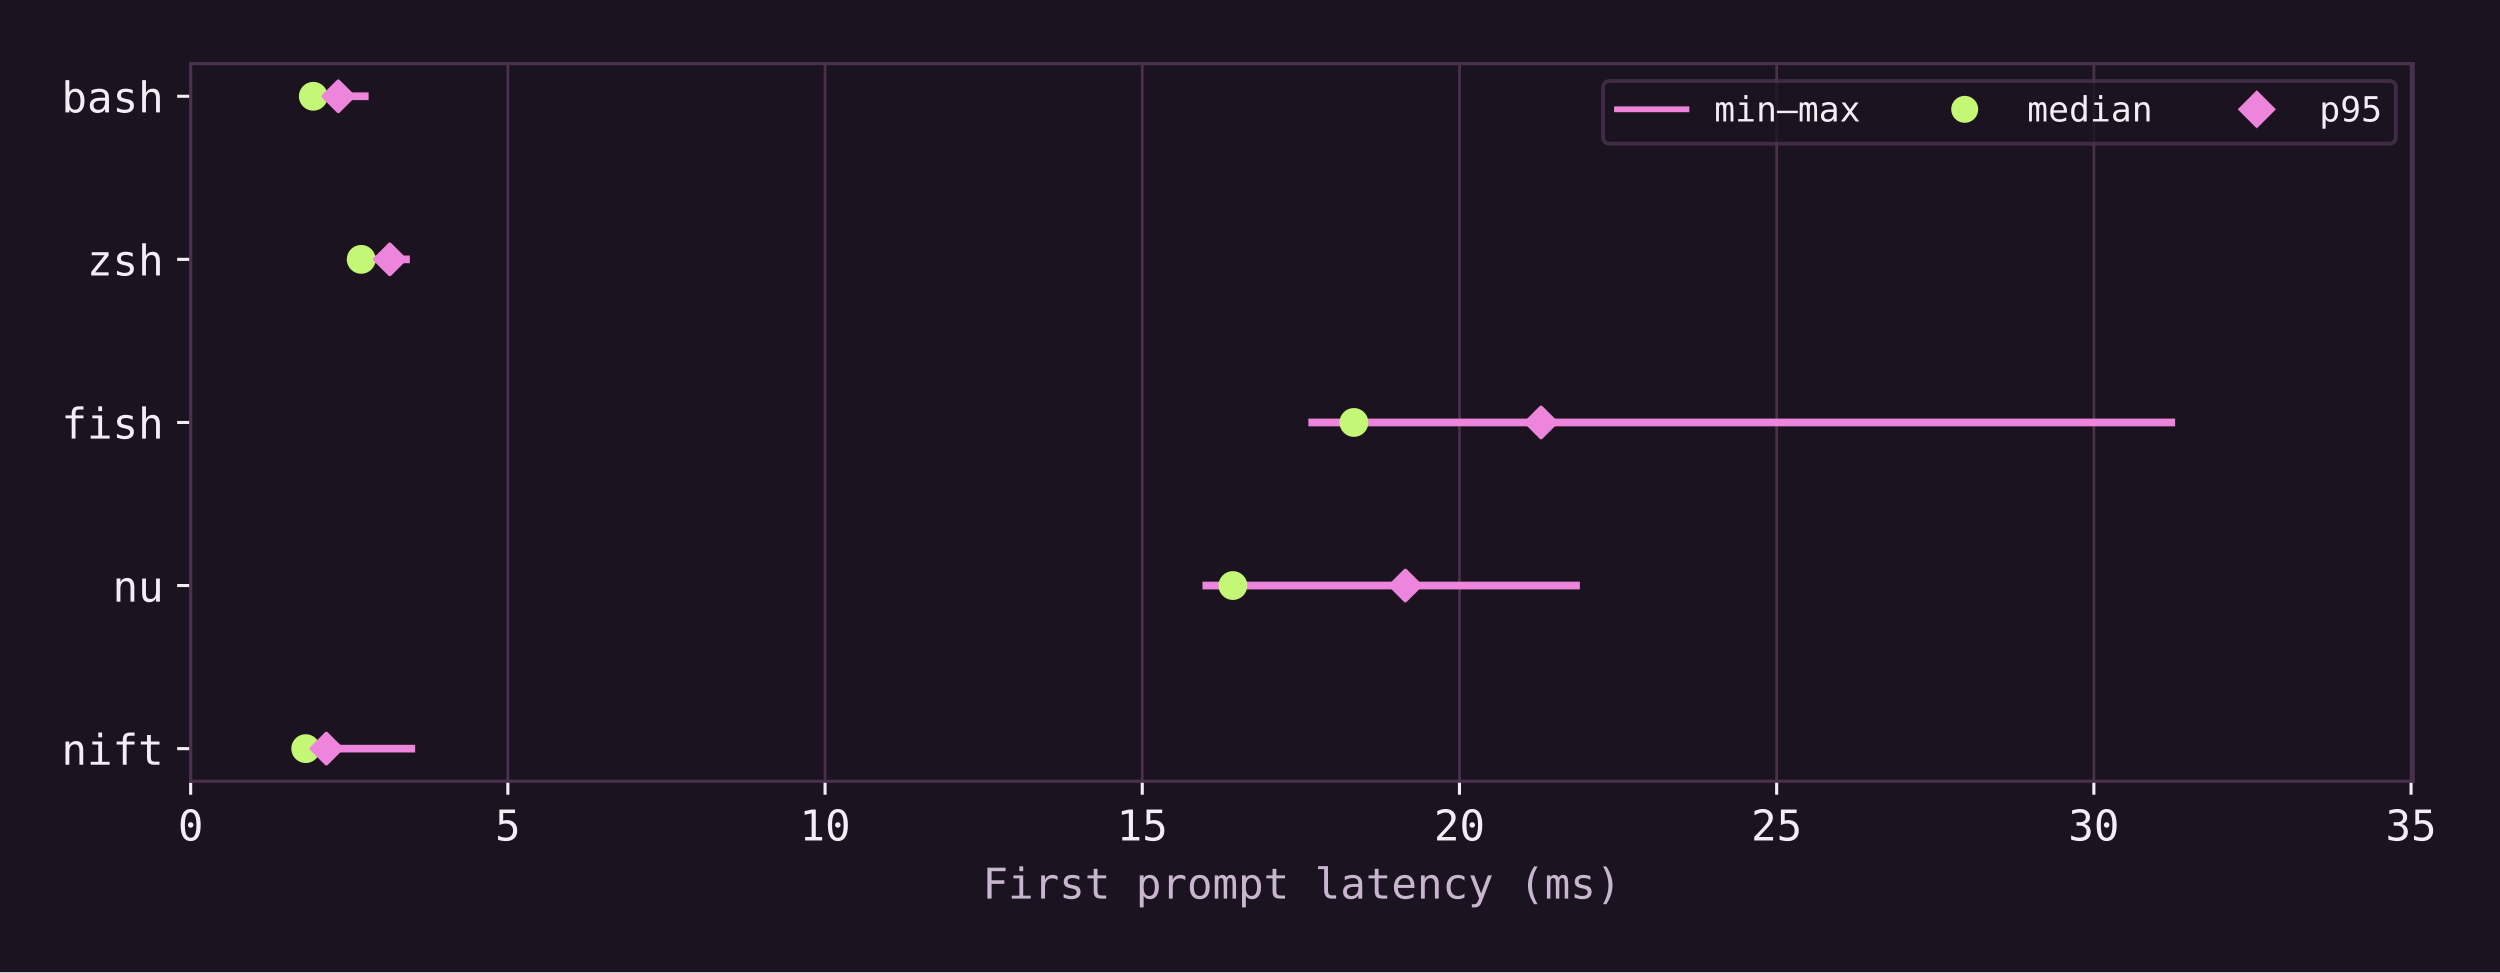
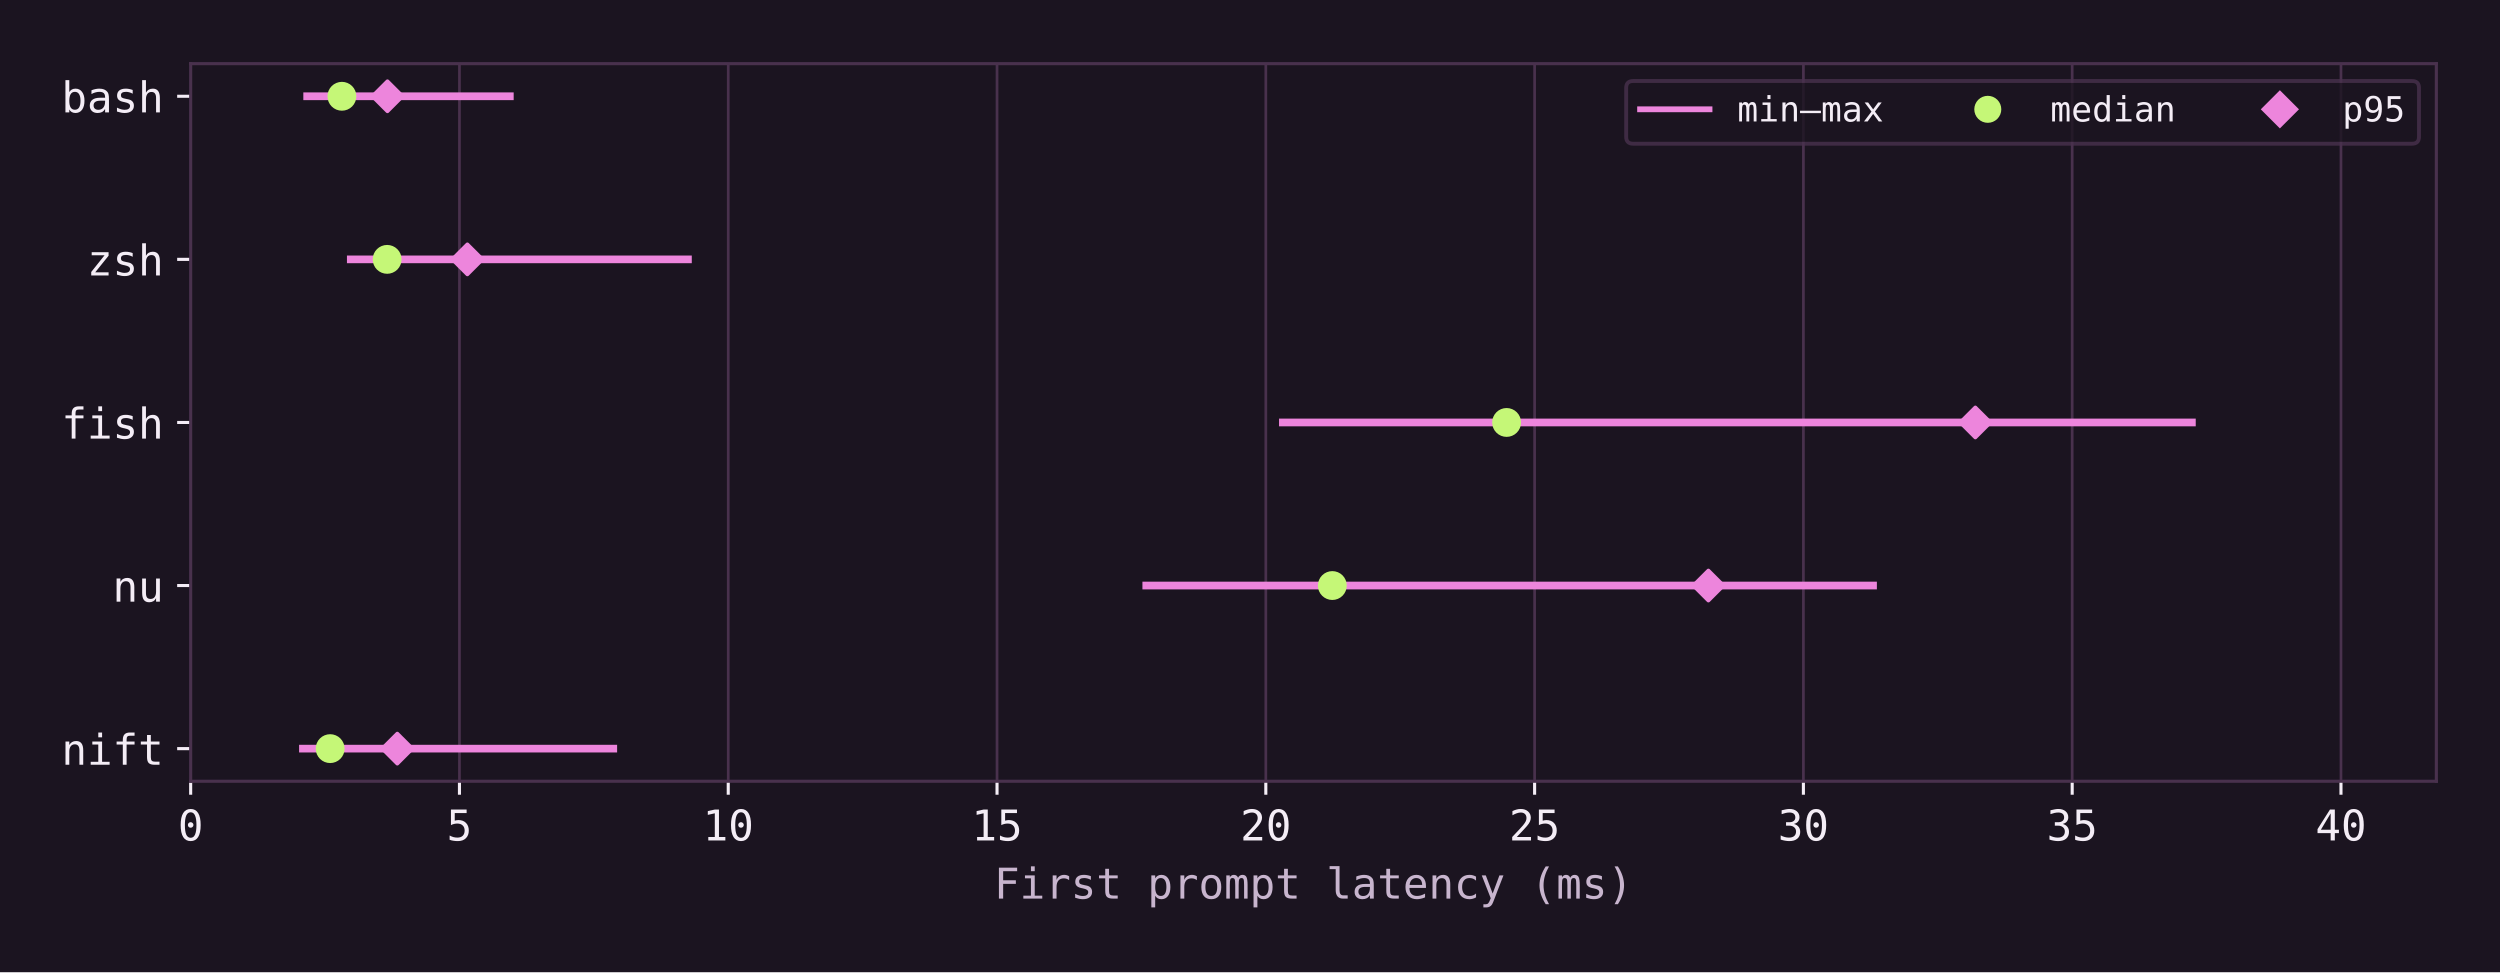
<svg xmlns="http://www.w3.org/2000/svg" xmlns:xlink="http://www.w3.org/1999/xlink" width="648pt" height="252pt" viewBox="0 0 648 252" version="1.1">
  <defs>
    <style type="text/css">*{stroke-linejoin: round; stroke-linecap: butt}</style>
  </defs>
  <g id="figure_1">
    <g id="patch_1">
      <path d="M 0 252  L 648 252  L 648 0  L 0 0  z " style="fill: #1b1420" />
    </g>
    <g id="axes_1">
      <g id="patch_2">
-         <path d="M 49.42 202.5  L 625.516 202.5  L 625.516 16.5  L 49.42 16.5  z " style="fill: #1b1420" />
+         <path d="M 49.42 202.5  L 631.5 202.5  L 631.5 16.5  L 49.42 16.5  z " style="fill: #1b1420" />
      </g>
      <g id="matplotlib.axis_1">
        <g id="xtick_1">
          <g id="line2d_1">
-             <path d="M 49.42 202.5  L 49.42 16.5  " clip-path="url(#pf5e529ecfb)" style="fill: none; stroke: #49314d; stroke-width: 0.7; stroke-linecap: square" />
+             <path d="M 49.42 202.5  L 49.42 16.5  " clip-path="url(#p324d9fcf0c)" style="fill: none; stroke: #49314d; stroke-width: 0.7; stroke-linecap: square" />
          </g>
          <g id="line2d_2">
            <defs>
              <path id="m17a246e4b5" d="M 0 0  L 0 3.5  " style="stroke: #f4edf6; stroke-width: 0.8" />
            </defs>
            <g>
              <use xlink:href="#m17a246e4b5" x="49.42" y="202.5" style="fill: #f4edf6; stroke: #f4edf6; stroke-width: 0.8" />
            </g>
          </g>
          <g id="text_1">
            <text style="font-size: 11px; font-family: 'DejaVu Sans Mono', 'Bitstream Vera Sans Mono', 'Computer Modern Typewriter', 'Andale Mono', 'Nimbus Mono L', 'Courier New', 'Courier', 'Fixed', 'Terminal', monospace; text-anchor: middle; fill: #f4edf6" x="49.42" y="217.857" transform="rotate(-0 49.42 217.8574)">0</text>
          </g>
        </g>
        <g id="xtick_2">
          <g id="line2d_3">
-             <path d="M 131.638 202.5  L 131.638 16.5  " clip-path="url(#pf5e529ecfb)" style="fill: none; stroke: #49314d; stroke-width: 0.7; stroke-linecap: square" />
+             <path d="M 119.09 202.5  L 119.09 16.5  " clip-path="url(#p324d9fcf0c)" style="fill: none; stroke: #49314d; stroke-width: 0.7; stroke-linecap: square" />
          </g>
          <g id="line2d_4">
            <g>
-               <use xlink:href="#m17a246e4b5" x="131.638" y="202.5" style="fill: #f4edf6; stroke: #f4edf6; stroke-width: 0.8" />
+               <use xlink:href="#m17a246e4b5" x="119.09" y="202.5" style="fill: #f4edf6; stroke: #f4edf6; stroke-width: 0.8" />
            </g>
          </g>
          <g id="text_2">
-             <text style="font-size: 11px; font-family: 'DejaVu Sans Mono', 'Bitstream Vera Sans Mono', 'Computer Modern Typewriter', 'Andale Mono', 'Nimbus Mono L', 'Courier New', 'Courier', 'Fixed', 'Terminal', monospace; text-anchor: middle; fill: #f4edf6" x="131.638" y="217.857" transform="rotate(-0 131.6382 217.8574)">5</text>
+             <text style="font-size: 11px; font-family: 'DejaVu Sans Mono', 'Bitstream Vera Sans Mono', 'Computer Modern Typewriter', 'Andale Mono', 'Nimbus Mono L', 'Courier New', 'Courier', 'Fixed', 'Terminal', monospace; text-anchor: middle; fill: #f4edf6" x="119.09" y="217.857" transform="rotate(-0 119.0902 217.8574)">5</text>
          </g>
        </g>
        <g id="xtick_3">
          <g id="line2d_5">
-             <path d="M 213.856 202.5  L 213.856 16.5  " clip-path="url(#pf5e529ecfb)" style="fill: none; stroke: #49314d; stroke-width: 0.7; stroke-linecap: square" />
+             <path d="M 188.76 202.5  L 188.76 16.5  " clip-path="url(#p324d9fcf0c)" style="fill: none; stroke: #49314d; stroke-width: 0.7; stroke-linecap: square" />
          </g>
          <g id="line2d_6">
            <g>
-               <use xlink:href="#m17a246e4b5" x="213.856" y="202.5" style="fill: #f4edf6; stroke: #f4edf6; stroke-width: 0.8" />
+               <use xlink:href="#m17a246e4b5" x="188.76" y="202.5" style="fill: #f4edf6; stroke: #f4edf6; stroke-width: 0.8" />
            </g>
          </g>
          <g id="text_3">
-             <text style="font-size: 11px; font-family: 'DejaVu Sans Mono', 'Bitstream Vera Sans Mono', 'Computer Modern Typewriter', 'Andale Mono', 'Nimbus Mono L', 'Courier New', 'Courier', 'Fixed', 'Terminal', monospace; text-anchor: middle; fill: #f4edf6" x="213.856" y="217.857" transform="rotate(-0 213.8563 217.8574)">10</text>
+             <text style="font-size: 11px; font-family: 'DejaVu Sans Mono', 'Bitstream Vera Sans Mono', 'Computer Modern Typewriter', 'Andale Mono', 'Nimbus Mono L', 'Courier New', 'Courier', 'Fixed', 'Terminal', monospace; text-anchor: middle; fill: #f4edf6" x="188.76" y="217.857" transform="rotate(-0 188.7603 217.8574)">10</text>
          </g>
        </g>
        <g id="xtick_4">
          <g id="line2d_7">
-             <path d="M 296.074 202.5  L 296.074 16.5  " clip-path="url(#pf5e529ecfb)" style="fill: none; stroke: #49314d; stroke-width: 0.7; stroke-linecap: square" />
+             <path d="M 258.43 202.5  L 258.43 16.5  " clip-path="url(#p324d9fcf0c)" style="fill: none; stroke: #49314d; stroke-width: 0.7; stroke-linecap: square" />
          </g>
          <g id="line2d_8">
            <g>
-               <use xlink:href="#m17a246e4b5" x="296.074" y="202.5" style="fill: #f4edf6; stroke: #f4edf6; stroke-width: 0.8" />
+               <use xlink:href="#m17a246e4b5" x="258.43" y="202.5" style="fill: #f4edf6; stroke: #f4edf6; stroke-width: 0.8" />
            </g>
          </g>
          <g id="text_4">
-             <text style="font-size: 11px; font-family: 'DejaVu Sans Mono', 'Bitstream Vera Sans Mono', 'Computer Modern Typewriter', 'Andale Mono', 'Nimbus Mono L', 'Courier New', 'Courier', 'Fixed', 'Terminal', monospace; text-anchor: middle; fill: #f4edf6" x="296.074" y="217.857" transform="rotate(-0 296.0745 217.8574)">15</text>
+             <text style="font-size: 11px; font-family: 'DejaVu Sans Mono', 'Bitstream Vera Sans Mono', 'Computer Modern Typewriter', 'Andale Mono', 'Nimbus Mono L', 'Courier New', 'Courier', 'Fixed', 'Terminal', monospace; text-anchor: middle; fill: #f4edf6" x="258.43" y="217.857" transform="rotate(-0 258.4305 217.8574)">15</text>
          </g>
        </g>
        <g id="xtick_5">
          <g id="line2d_9">
-             <path d="M 378.293 202.5  L 378.293 16.5  " clip-path="url(#pf5e529ecfb)" style="fill: none; stroke: #49314d; stroke-width: 0.7; stroke-linecap: square" />
+             <path d="M 328.101 202.5  L 328.101 16.5  " clip-path="url(#p324d9fcf0c)" style="fill: none; stroke: #49314d; stroke-width: 0.7; stroke-linecap: square" />
          </g>
          <g id="line2d_10">
            <g>
-               <use xlink:href="#m17a246e4b5" x="378.293" y="202.5" style="fill: #f4edf6; stroke: #f4edf6; stroke-width: 0.8" />
+               <use xlink:href="#m17a246e4b5" x="328.101" y="202.5" style="fill: #f4edf6; stroke: #f4edf6; stroke-width: 0.8" />
            </g>
          </g>
          <g id="text_5">
-             <text style="font-size: 11px; font-family: 'DejaVu Sans Mono', 'Bitstream Vera Sans Mono', 'Computer Modern Typewriter', 'Andale Mono', 'Nimbus Mono L', 'Courier New', 'Courier', 'Fixed', 'Terminal', monospace; text-anchor: middle; fill: #f4edf6" x="378.293" y="217.857" transform="rotate(-0 378.2926 217.8574)">20</text>
+             <text style="font-size: 11px; font-family: 'DejaVu Sans Mono', 'Bitstream Vera Sans Mono', 'Computer Modern Typewriter', 'Andale Mono', 'Nimbus Mono L', 'Courier New', 'Courier', 'Fixed', 'Terminal', monospace; text-anchor: middle; fill: #f4edf6" x="328.101" y="217.857" transform="rotate(-0 328.1006 217.8574)">20</text>
          </g>
        </g>
        <g id="xtick_6">
          <g id="line2d_11">
-             <path d="M 460.511 202.5  L 460.511 16.5  " clip-path="url(#pf5e529ecfb)" style="fill: none; stroke: #49314d; stroke-width: 0.7; stroke-linecap: square" />
+             <path d="M 397.771 202.5  L 397.771 16.5  " clip-path="url(#p324d9fcf0c)" style="fill: none; stroke: #49314d; stroke-width: 0.7; stroke-linecap: square" />
          </g>
          <g id="line2d_12">
            <g>
-               <use xlink:href="#m17a246e4b5" x="460.511" y="202.5" style="fill: #f4edf6; stroke: #f4edf6; stroke-width: 0.8" />
+               <use xlink:href="#m17a246e4b5" x="397.771" y="202.5" style="fill: #f4edf6; stroke: #f4edf6; stroke-width: 0.8" />
            </g>
          </g>
          <g id="text_6">
-             <text style="font-size: 11px; font-family: 'DejaVu Sans Mono', 'Bitstream Vera Sans Mono', 'Computer Modern Typewriter', 'Andale Mono', 'Nimbus Mono L', 'Courier New', 'Courier', 'Fixed', 'Terminal', monospace; text-anchor: middle; fill: #f4edf6" x="460.511" y="217.857" transform="rotate(-0 460.5108 217.8574)">25</text>
+             <text style="font-size: 11px; font-family: 'DejaVu Sans Mono', 'Bitstream Vera Sans Mono', 'Computer Modern Typewriter', 'Andale Mono', 'Nimbus Mono L', 'Courier New', 'Courier', 'Fixed', 'Terminal', monospace; text-anchor: middle; fill: #f4edf6" x="397.771" y="217.857" transform="rotate(-0 397.7708 217.8574)">25</text>
          </g>
        </g>
        <g id="xtick_7">
          <g id="line2d_13">
-             <path d="M 542.729 202.5  L 542.729 16.5  " clip-path="url(#pf5e529ecfb)" style="fill: none; stroke: #49314d; stroke-width: 0.7; stroke-linecap: square" />
+             <path d="M 467.441 202.5  L 467.441 16.5  " clip-path="url(#p324d9fcf0c)" style="fill: none; stroke: #49314d; stroke-width: 0.7; stroke-linecap: square" />
          </g>
          <g id="line2d_14">
            <g>
-               <use xlink:href="#m17a246e4b5" x="542.729" y="202.5" style="fill: #f4edf6; stroke: #f4edf6; stroke-width: 0.8" />
+               <use xlink:href="#m17a246e4b5" x="467.441" y="202.5" style="fill: #f4edf6; stroke: #f4edf6; stroke-width: 0.8" />
            </g>
          </g>
          <g id="text_7">
-             <text style="font-size: 11px; font-family: 'DejaVu Sans Mono', 'Bitstream Vera Sans Mono', 'Computer Modern Typewriter', 'Andale Mono', 'Nimbus Mono L', 'Courier New', 'Courier', 'Fixed', 'Terminal', monospace; text-anchor: middle; fill: #f4edf6" x="542.729" y="217.857" transform="rotate(-0 542.7289 217.8574)">30</text>
+             <text style="font-size: 11px; font-family: 'DejaVu Sans Mono', 'Bitstream Vera Sans Mono', 'Computer Modern Typewriter', 'Andale Mono', 'Nimbus Mono L', 'Courier New', 'Courier', 'Fixed', 'Terminal', monospace; text-anchor: middle; fill: #f4edf6" x="467.441" y="217.857" transform="rotate(-0 467.441 217.8574)">30</text>
          </g>
        </g>
        <g id="xtick_8">
          <g id="line2d_15">
-             <path d="M 624.947 202.5  L 624.947 16.5  " clip-path="url(#pf5e529ecfb)" style="fill: none; stroke: #49314d; stroke-width: 0.7; stroke-linecap: square" />
+             <path d="M 537.111 202.5  L 537.111 16.5  " clip-path="url(#p324d9fcf0c)" style="fill: none; stroke: #49314d; stroke-width: 0.7; stroke-linecap: square" />
          </g>
          <g id="line2d_16">
            <g>
-               <use xlink:href="#m17a246e4b5" x="624.947" y="202.5" style="fill: #f4edf6; stroke: #f4edf6; stroke-width: 0.8" />
+               <use xlink:href="#m17a246e4b5" x="537.111" y="202.5" style="fill: #f4edf6; stroke: #f4edf6; stroke-width: 0.8" />
            </g>
          </g>
          <g id="text_8">
-             <text style="font-size: 11px; font-family: 'DejaVu Sans Mono', 'Bitstream Vera Sans Mono', 'Computer Modern Typewriter', 'Andale Mono', 'Nimbus Mono L', 'Courier New', 'Courier', 'Fixed', 'Terminal', monospace; text-anchor: middle; fill: #f4edf6" x="624.947" y="217.857" transform="rotate(-0 624.9471 217.8574)">35</text>
-           </g>
-         </g>
-         <g id="text_9">
-           <text style="font-size: 11px; font-family: 'DejaVu Sans Mono', 'Bitstream Vera Sans Mono', 'Computer Modern Typewriter', 'Andale Mono', 'Nimbus Mono L', 'Courier New', 'Courier', 'Fixed', 'Terminal', monospace; text-anchor: middle; fill: #c8b5ce" x="337.468" y="232.917" transform="rotate(-0 337.4678 232.9167)">First prompt latency (ms)</text>
+             <text style="font-size: 11px; font-family: 'DejaVu Sans Mono', 'Bitstream Vera Sans Mono', 'Computer Modern Typewriter', 'Andale Mono', 'Nimbus Mono L', 'Courier New', 'Courier', 'Fixed', 'Terminal', monospace; text-anchor: middle; fill: #f4edf6" x="537.111" y="217.857" transform="rotate(-0 537.1111 217.8574)">35</text>
+           </g>
+         </g>
+         <g id="xtick_9">
+           <g id="line2d_17">
+             <path d="M 606.781 202.5  L 606.781 16.5  " clip-path="url(#p324d9fcf0c)" style="fill: none; stroke: #49314d; stroke-width: 0.7; stroke-linecap: square" />
+           </g>
+           <g id="line2d_18">
+             <g>
+               <use xlink:href="#m17a246e4b5" x="606.781" y="202.5" style="fill: #f4edf6; stroke: #f4edf6; stroke-width: 0.8" />
+             </g>
+           </g>
+           <g id="text_9">
+             <text style="font-size: 11px; font-family: 'DejaVu Sans Mono', 'Bitstream Vera Sans Mono', 'Computer Modern Typewriter', 'Andale Mono', 'Nimbus Mono L', 'Courier New', 'Courier', 'Fixed', 'Terminal', monospace; text-anchor: middle; fill: #f4edf6" x="606.781" y="217.857" transform="rotate(-0 606.7813 217.8574)">40</text>
+           </g>
+         </g>
+         <g id="text_10">
+           <text style="font-size: 11px; font-family: 'DejaVu Sans Mono', 'Bitstream Vera Sans Mono', 'Computer Modern Typewriter', 'Andale Mono', 'Nimbus Mono L', 'Courier New', 'Courier', 'Fixed', 'Terminal', monospace; text-anchor: middle; fill: #c8b5ce" x="340.46" y="232.917" transform="rotate(-0 340.46 232.9167)">First prompt latency (ms)</text>
        </g>
      </g>
      <g id="matplotlib.axis_2">
        <g id="ytick_1">
-           <g id="line2d_17">
+           <g id="line2d_19">
            <defs>
              <path id="m6226300c67" d="M 0 0  L -3.5 0  " style="stroke: #f4edf6; stroke-width: 0.8" />
            </defs>
            <g>
              <use xlink:href="#m6226300c67" x="49.42" y="24.955" style="fill: #f4edf6; stroke: #f4edf6; stroke-width: 0.8" />
            </g>
          </g>
-           <g id="text_10">
+           <g id="text_11">
            <text style="font-size: 11px; font-family: 'DejaVu Sans Mono', 'Bitstream Vera Sans Mono', 'Computer Modern Typewriter', 'Andale Mono', 'Nimbus Mono L', 'Courier New', 'Courier', 'Fixed', 'Terminal', monospace; text-anchor: end; fill: #f4edf6" x="42.42" y="29.134" transform="rotate(-0 42.42 29.13369)">bash</text>
          </g>
        </g>
        <g id="ytick_2">
-           <g id="line2d_18">
+           <g id="line2d_20">
            <g>
              <use xlink:href="#m6226300c67" x="49.42" y="67.227" style="fill: #f4edf6; stroke: #f4edf6; stroke-width: 0.8" />
            </g>
          </g>
-           <g id="text_11">
+           <g id="text_12">
            <text style="font-size: 11px; font-family: 'DejaVu Sans Mono', 'Bitstream Vera Sans Mono', 'Computer Modern Typewriter', 'Andale Mono', 'Nimbus Mono L', 'Courier New', 'Courier', 'Fixed', 'Terminal', monospace; text-anchor: end; fill: #f4edf6" x="42.42" y="71.406" transform="rotate(-0 42.42 71.40641)">zsh</text>
          </g>
        </g>
        <g id="ytick_3">
-           <g id="line2d_19">
+           <g id="line2d_21">
            <g>
              <use xlink:href="#m6226300c67" x="49.42" y="109.5" style="fill: #f4edf6; stroke: #f4edf6; stroke-width: 0.8" />
            </g>
          </g>
-           <g id="text_12">
+           <g id="text_13">
            <text style="font-size: 11px; font-family: 'DejaVu Sans Mono', 'Bitstream Vera Sans Mono', 'Computer Modern Typewriter', 'Andale Mono', 'Nimbus Mono L', 'Courier New', 'Courier', 'Fixed', 'Terminal', monospace; text-anchor: end; fill: #f4edf6" x="42.42" y="113.679" transform="rotate(-0 42.42 113.6791)">fish</text>
          </g>
        </g>
        <g id="ytick_4">
-           <g id="line2d_20">
+           <g id="line2d_22">
            <g>
              <use xlink:href="#m6226300c67" x="49.42" y="151.773" style="fill: #f4edf6; stroke: #f4edf6; stroke-width: 0.8" />
            </g>
          </g>
-           <g id="text_13">
+           <g id="text_14">
            <text style="font-size: 11px; font-family: 'DejaVu Sans Mono', 'Bitstream Vera Sans Mono', 'Computer Modern Typewriter', 'Andale Mono', 'Nimbus Mono L', 'Courier New', 'Courier', 'Fixed', 'Terminal', monospace; text-anchor: end; fill: #f4edf6" x="42.42" y="155.951" transform="rotate(-0 42.42 155.9514)">nu</text>
          </g>
        </g>
        <g id="ytick_5">
-           <g id="line2d_21">
+           <g id="line2d_23">
            <g>
              <use xlink:href="#m6226300c67" x="49.42" y="194.045" style="fill: #f4edf6; stroke: #f4edf6; stroke-width: 0.8" />
            </g>
          </g>
-           <g id="text_14">
+           <g id="text_15">
            <text style="font-size: 11px; font-family: 'DejaVu Sans Mono', 'Bitstream Vera Sans Mono', 'Computer Modern Typewriter', 'Andale Mono', 'Nimbus Mono L', 'Courier New', 'Courier', 'Fixed', 'Terminal', monospace; text-anchor: end; fill: #f4edf6" x="42.42" y="198.225" transform="rotate(-0 42.42 198.2246)">nift</text>
          </g>
        </g>
      </g>
      <g id="LineCollection_1">
-         <path d="M 78.593 24.955  L 95.54 24.955  " clip-path="url(#pf5e529ecfb)" style="fill: none; stroke: #ed85dc; stroke-width: 2" />
+         <path d="M 78.623 24.955  L 133.146 24.955  " clip-path="url(#p324d9fcf0c)" style="fill: none; stroke: #ed85dc; stroke-width: 2" />
      </g>
      <g id="LineCollection_2">
-         <path d="M 90.941 67.227  L 106.233 67.227  " clip-path="url(#pf5e529ecfb)" style="fill: none; stroke: #ed85dc; stroke-width: 2" />
+         <path d="M 89.928 67.227  L 179.31 67.227  " clip-path="url(#p324d9fcf0c)" style="fill: none; stroke: #ed85dc; stroke-width: 2" />
      </g>
      <g id="LineCollection_3">
-         <path d="M 339.129 109.5  L 563.791 109.5  " clip-path="url(#pf5e529ecfb)" style="fill: none; stroke: #ed85dc; stroke-width: 2" />
+         <path d="M 331.525 109.5  L 569.134 109.5  " clip-path="url(#p324d9fcf0c)" style="fill: none; stroke: #ed85dc; stroke-width: 2" />
      </g>
      <g id="LineCollection_4">
-         <path d="M 311.684 151.773  L 409.503 151.773  " clip-path="url(#pf5e529ecfb)" style="fill: none; stroke: #ed85dc; stroke-width: 2" />
+         <path d="M 296.118 151.773  L 486.488 151.773  " clip-path="url(#p324d9fcf0c)" style="fill: none; stroke: #ed85dc; stroke-width: 2" />
      </g>
      <g id="LineCollection_5">
-         <path d="M 77.311 194.045  L 107.606 194.045  " clip-path="url(#pf5e529ecfb)" style="fill: none; stroke: #ed85dc; stroke-width: 2" />
+         <path d="M 77.521 194.045  L 159.955 194.045  " clip-path="url(#p324d9fcf0c)" style="fill: none; stroke: #ed85dc; stroke-width: 2" />
      </g>
      <g id="patch_3">
        <path d="M 49.42 202.5  L 49.42 16.5  " style="fill: none; stroke: #49314d; stroke-width: 0.8; stroke-linejoin: miter; stroke-linecap: square" />
      </g>
      <g id="patch_4">
-         <path d="M 625.516 202.5  L 625.516 16.5  " style="fill: none; stroke: #49314d; stroke-width: 0.8; stroke-linejoin: miter; stroke-linecap: square" />
+         <path d="M 631.5 202.5  L 631.5 16.5  " style="fill: none; stroke: #49314d; stroke-width: 0.8; stroke-linejoin: miter; stroke-linecap: square" />
      </g>
      <g id="patch_5">
-         <path d="M 49.42 202.5  L 625.516 202.5  " style="fill: none; stroke: #49314d; stroke-width: 0.8; stroke-linejoin: miter; stroke-linecap: square" />
+         <path d="M 49.42 202.5  L 631.5 202.5  " style="fill: none; stroke: #49314d; stroke-width: 0.8; stroke-linejoin: miter; stroke-linecap: square" />
      </g>
      <g id="patch_6">
-         <path d="M 49.42 16.5  L 625.516 16.5  " style="fill: none; stroke: #49314d; stroke-width: 0.8; stroke-linejoin: miter; stroke-linecap: square" />
+         <path d="M 49.42 16.5  L 631.5 16.5  " style="fill: none; stroke: #49314d; stroke-width: 0.8; stroke-linejoin: miter; stroke-linecap: square" />
      </g>
      <g id="PathCollection_1">
        <defs>
          <path id="m5db24b1db3" d="M 0 3.24  C 0.859 3.24 1.684 2.899 2.291 2.291  C 2.899 1.684 3.24 0.859 3.24 0  C 3.24 -0.859 2.899 -1.684 2.291 -2.291  C 1.684 -2.899 0.859 -3.24 0 -3.24  C -0.859 -3.24 -1.684 -2.899 -2.291 -2.291  C -2.899 -1.684 -3.24 -0.859 -3.24 0  C -3.24 0.859 -2.899 1.684 -2.291 2.291  C -1.684 2.899 -0.859 3.24 0 3.24  z " style="stroke: #c5f777" />
        </defs>
-         <g clip-path="url(#pf5e529ecfb)">
-           <use xlink:href="#m5db24b1db3" x="81.209" y="24.955" style="fill: #c5f777; stroke: #c5f777" />
+         <g clip-path="url(#p324d9fcf0c)">
+           <use xlink:href="#m5db24b1db3" x="88.622" y="24.955" style="fill: #c5f777; stroke: #c5f777" />
        </g>
      </g>
      <g id="PathCollection_2">
        <defs>
          <path id="mfc24619442" d="M -0 3.873  L 3.873 0  L 0 -3.873  L -3.873 -0  z " style="stroke: #ed85dc" />
        </defs>
-         <g clip-path="url(#pf5e529ecfb)">
-           <use xlink:href="#mfc24619442" x="87.685" y="24.955" style="fill: #ed85dc; stroke: #ed85dc" />
+         <g clip-path="url(#p324d9fcf0c)">
+           <use xlink:href="#mfc24619442" x="100.427" y="24.955" style="fill: #ed85dc; stroke: #ed85dc" />
        </g>
      </g>
      <g id="PathCollection_3">
-         <g clip-path="url(#pf5e529ecfb)">
-           <use xlink:href="#m5db24b1db3" x="93.622" y="67.227" style="fill: #c5f777; stroke: #c5f777" />
+         <g clip-path="url(#p324d9fcf0c)">
+           <use xlink:href="#m5db24b1db3" x="100.347" y="67.227" style="fill: #c5f777; stroke: #c5f777" />
        </g>
      </g>
      <g id="PathCollection_4">
-         <g clip-path="url(#pf5e529ecfb)">
-           <use xlink:href="#mfc24619442" x="101.041" y="67.227" style="fill: #ed85dc; stroke: #ed85dc" />
+         <g clip-path="url(#p324d9fcf0c)">
+           <use xlink:href="#mfc24619442" x="121.141" y="67.227" style="fill: #ed85dc; stroke: #ed85dc" />
        </g>
      </g>
      <g id="PathCollection_5">
-         <g clip-path="url(#pf5e529ecfb)">
-           <use xlink:href="#m5db24b1db3" x="350.93" y="109.5" style="fill: #c5f777; stroke: #c5f777" />
+         <g clip-path="url(#p324d9fcf0c)">
+           <use xlink:href="#m5db24b1db3" x="390.512" y="109.5" style="fill: #c5f777; stroke: #c5f777" />
        </g>
      </g>
      <g id="PathCollection_6">
-         <g clip-path="url(#pf5e529ecfb)">
-           <use xlink:href="#mfc24619442" x="399.443" y="109.5" style="fill: #ed85dc; stroke: #ed85dc" />
+         <g clip-path="url(#p324d9fcf0c)">
+           <use xlink:href="#mfc24619442" x="512.006" y="109.5" style="fill: #ed85dc; stroke: #ed85dc" />
        </g>
      </g>
      <g id="PathCollection_7">
-         <g clip-path="url(#pf5e529ecfb)">
-           <use xlink:href="#m5db24b1db3" x="319.568" y="151.773" style="fill: #c5f777; stroke: #c5f777" />
+         <g clip-path="url(#p324d9fcf0c)">
+           <use xlink:href="#m5db24b1db3" x="345.34" y="151.773" style="fill: #c5f777; stroke: #c5f777" />
        </g>
      </g>
      <g id="PathCollection_8">
-         <g clip-path="url(#pf5e529ecfb)">
-           <use xlink:href="#mfc24619442" x="364.269" y="151.773" style="fill: #ed85dc; stroke: #ed85dc" />
+         <g clip-path="url(#p324d9fcf0c)">
+           <use xlink:href="#mfc24619442" x="442.815" y="151.773" style="fill: #ed85dc; stroke: #ed85dc" />
        </g>
      </g>
      <g id="PathCollection_9">
-         <g clip-path="url(#pf5e529ecfb)">
-           <use xlink:href="#m5db24b1db3" x="79.239" y="194.045" style="fill: #c5f777; stroke: #c5f777" />
+         <g clip-path="url(#p324d9fcf0c)">
+           <use xlink:href="#m5db24b1db3" x="85.577" y="194.045" style="fill: #c5f777; stroke: #c5f777" />
        </g>
      </g>
      <g id="PathCollection_10">
-         <g clip-path="url(#pf5e529ecfb)">
-           <use xlink:href="#mfc24619442" x="84.596" y="194.045" style="fill: #ed85dc; stroke: #ed85dc" />
+         <g clip-path="url(#p324d9fcf0c)">
+           <use xlink:href="#mfc24619442" x="102.978" y="194.045" style="fill: #ed85dc; stroke: #ed85dc" />
        </g>
      </g>
      <g id="legend_1">
        <g id="patch_7">
-           <path d="M 417.323 37.249  L 619.216 37.249  Q 621.016 37.249 621.016 35.449  L 621.016 22.8  Q 621.016 21 619.216 21  L 417.323 21  Q 415.523 21 415.523 22.8  L 415.523 35.449  Q 415.523 37.249 417.323 37.249  z " style="fill: #1b1420; opacity: 0.8; stroke: #49314d; stroke-linejoin: miter" />
-         </g>
-         <g id="line2d_22">
-           <path d="M 419.123 28.336  L 428.123 28.336  L 437.123 28.336  " style="fill: none; stroke: #ed85dc; stroke-width: 1.5; stroke-linecap: square" />
-         </g>
-         <g id="text_15">
-           <text style="font-size: 9px; font-family: 'DejaVu Sans Mono', 'Bitstream Vera Sans Mono', 'Computer Modern Typewriter', 'Andale Mono', 'Nimbus Mono L', 'Courier New', 'Courier', 'Fixed', 'Terminal', monospace; text-anchor: start; fill: #f4edf6" x="444.323" y="31.486" transform="rotate(-0 444.3231 31.48641)">min–max</text>
-         </g>
-         <g id="line2d_23">
+           <path d="M 423.308 37.249  L 625.2 37.249  Q 627 37.249 627 35.449  L 627 22.8  Q 627 21 625.2 21  L 423.308 21  Q 421.507 21 421.507 22.8  L 421.507 35.449  Q 421.507 37.249 423.308 37.249  z " style="fill: #1b1420; opacity: 0.8; stroke: #49314d; stroke-linejoin: miter" />
+         </g>
+         <g id="line2d_24">
+           <path d="M 425.108 28.336  L 434.108 28.336  L 443.108 28.336  " style="fill: none; stroke: #ed85dc; stroke-width: 1.5; stroke-linecap: square" />
+         </g>
+         <g id="text_16">
+           <text style="font-size: 9px; font-family: 'DejaVu Sans Mono', 'Bitstream Vera Sans Mono', 'Computer Modern Typewriter', 'Andale Mono', 'Nimbus Mono L', 'Courier New', 'Courier', 'Fixed', 'Terminal', monospace; text-anchor: start; fill: #f4edf6" x="450.308" y="31.486" transform="rotate(-0 450.3075 31.48641)">min–max</text>
+         </g>
+         <g id="line2d_25">
          <defs>
            <path id="m5fed803c4d" d="M 0 3  C 0.796 3 1.559 2.684 2.121 2.121  C 2.684 1.559 3 0.796 3 0  C 3 -0.796 2.684 -1.559 2.121 -2.121  C 1.559 -2.684 0.796 -3 0 -3  C -0.796 -3 -1.559 -2.684 -2.121 -2.121  C -2.684 -1.559 -3 -0.796 -3 0  C -3 0.796 -2.684 1.559 -2.121 2.121  C -1.559 2.684 -0.796 3 0 3  z " style="stroke: #c5f777" />
          </defs>
          <g>
-             <use xlink:href="#m5fed803c4d" x="509.251" y="28.336" style="fill: #c5f777; stroke: #c5f777" />
-           </g>
-         </g>
-         <g id="text_16">
-           <text style="font-size: 9px; font-family: 'DejaVu Sans Mono', 'Bitstream Vera Sans Mono', 'Computer Modern Typewriter', 'Andale Mono', 'Nimbus Mono L', 'Courier New', 'Courier', 'Fixed', 'Terminal', monospace; text-anchor: start; fill: #f4edf6" x="525.451" y="31.486" transform="rotate(-0 525.4511 31.48641)">median</text>
-         </g>
-         <g id="line2d_24">
+             <use xlink:href="#m5fed803c4d" x="515.235" y="28.336" style="fill: #c5f777; stroke: #c5f777" />
+           </g>
+         </g>
+         <g id="text_17">
+           <text style="font-size: 9px; font-family: 'DejaVu Sans Mono', 'Bitstream Vera Sans Mono', 'Computer Modern Typewriter', 'Andale Mono', 'Nimbus Mono L', 'Courier New', 'Courier', 'Fixed', 'Terminal', monospace; text-anchor: start; fill: #f4edf6" x="531.435" y="31.486" transform="rotate(-0 531.4355 31.48641)">median</text>
+         </g>
+         <g id="line2d_26">
          <defs>
            <path id="m4a5c541213" d="M -0 4.243  L 4.243 0  L 0 -4.243  L -4.243 -0  z " style="stroke: #ed85dc; stroke-linejoin: miter" />
          </defs>
          <g>
-             <use xlink:href="#m4a5c541213" x="584.961" y="28.336" style="fill: #ed85dc; stroke: #ed85dc; stroke-linejoin: miter" />
-           </g>
-         </g>
-         <g id="text_17">
-           <text style="font-size: 9px; font-family: 'DejaVu Sans Mono', 'Bitstream Vera Sans Mono', 'Computer Modern Typewriter', 'Andale Mono', 'Nimbus Mono L', 'Courier New', 'Courier', 'Fixed', 'Terminal', monospace; text-anchor: start; fill: #f4edf6" x="601.161" y="31.486" transform="rotate(-0 601.1608 31.48641)">p95</text>
+             <use xlink:href="#m4a5c541213" x="590.945" y="28.336" style="fill: #ed85dc; stroke: #ed85dc; stroke-linejoin: miter" />
+           </g>
+         </g>
+         <g id="text_18">
+           <text style="font-size: 9px; font-family: 'DejaVu Sans Mono', 'Bitstream Vera Sans Mono', 'Computer Modern Typewriter', 'Andale Mono', 'Nimbus Mono L', 'Courier New', 'Courier', 'Fixed', 'Terminal', monospace; text-anchor: start; fill: #f4edf6" x="607.145" y="31.486" transform="rotate(-0 607.1452 31.48641)">p95</text>
        </g>
      </g>
    </g>
  </g>
  <defs>
-     <clipPath id="pf5e529ecfb">
-       <rect x="49.42" y="16.5" width="576.096" height="186" />
+     <clipPath id="p324d9fcf0c">
+       <rect x="49.42" y="16.5" width="582.08" height="186" />
    </clipPath>
  </defs>
</svg>
